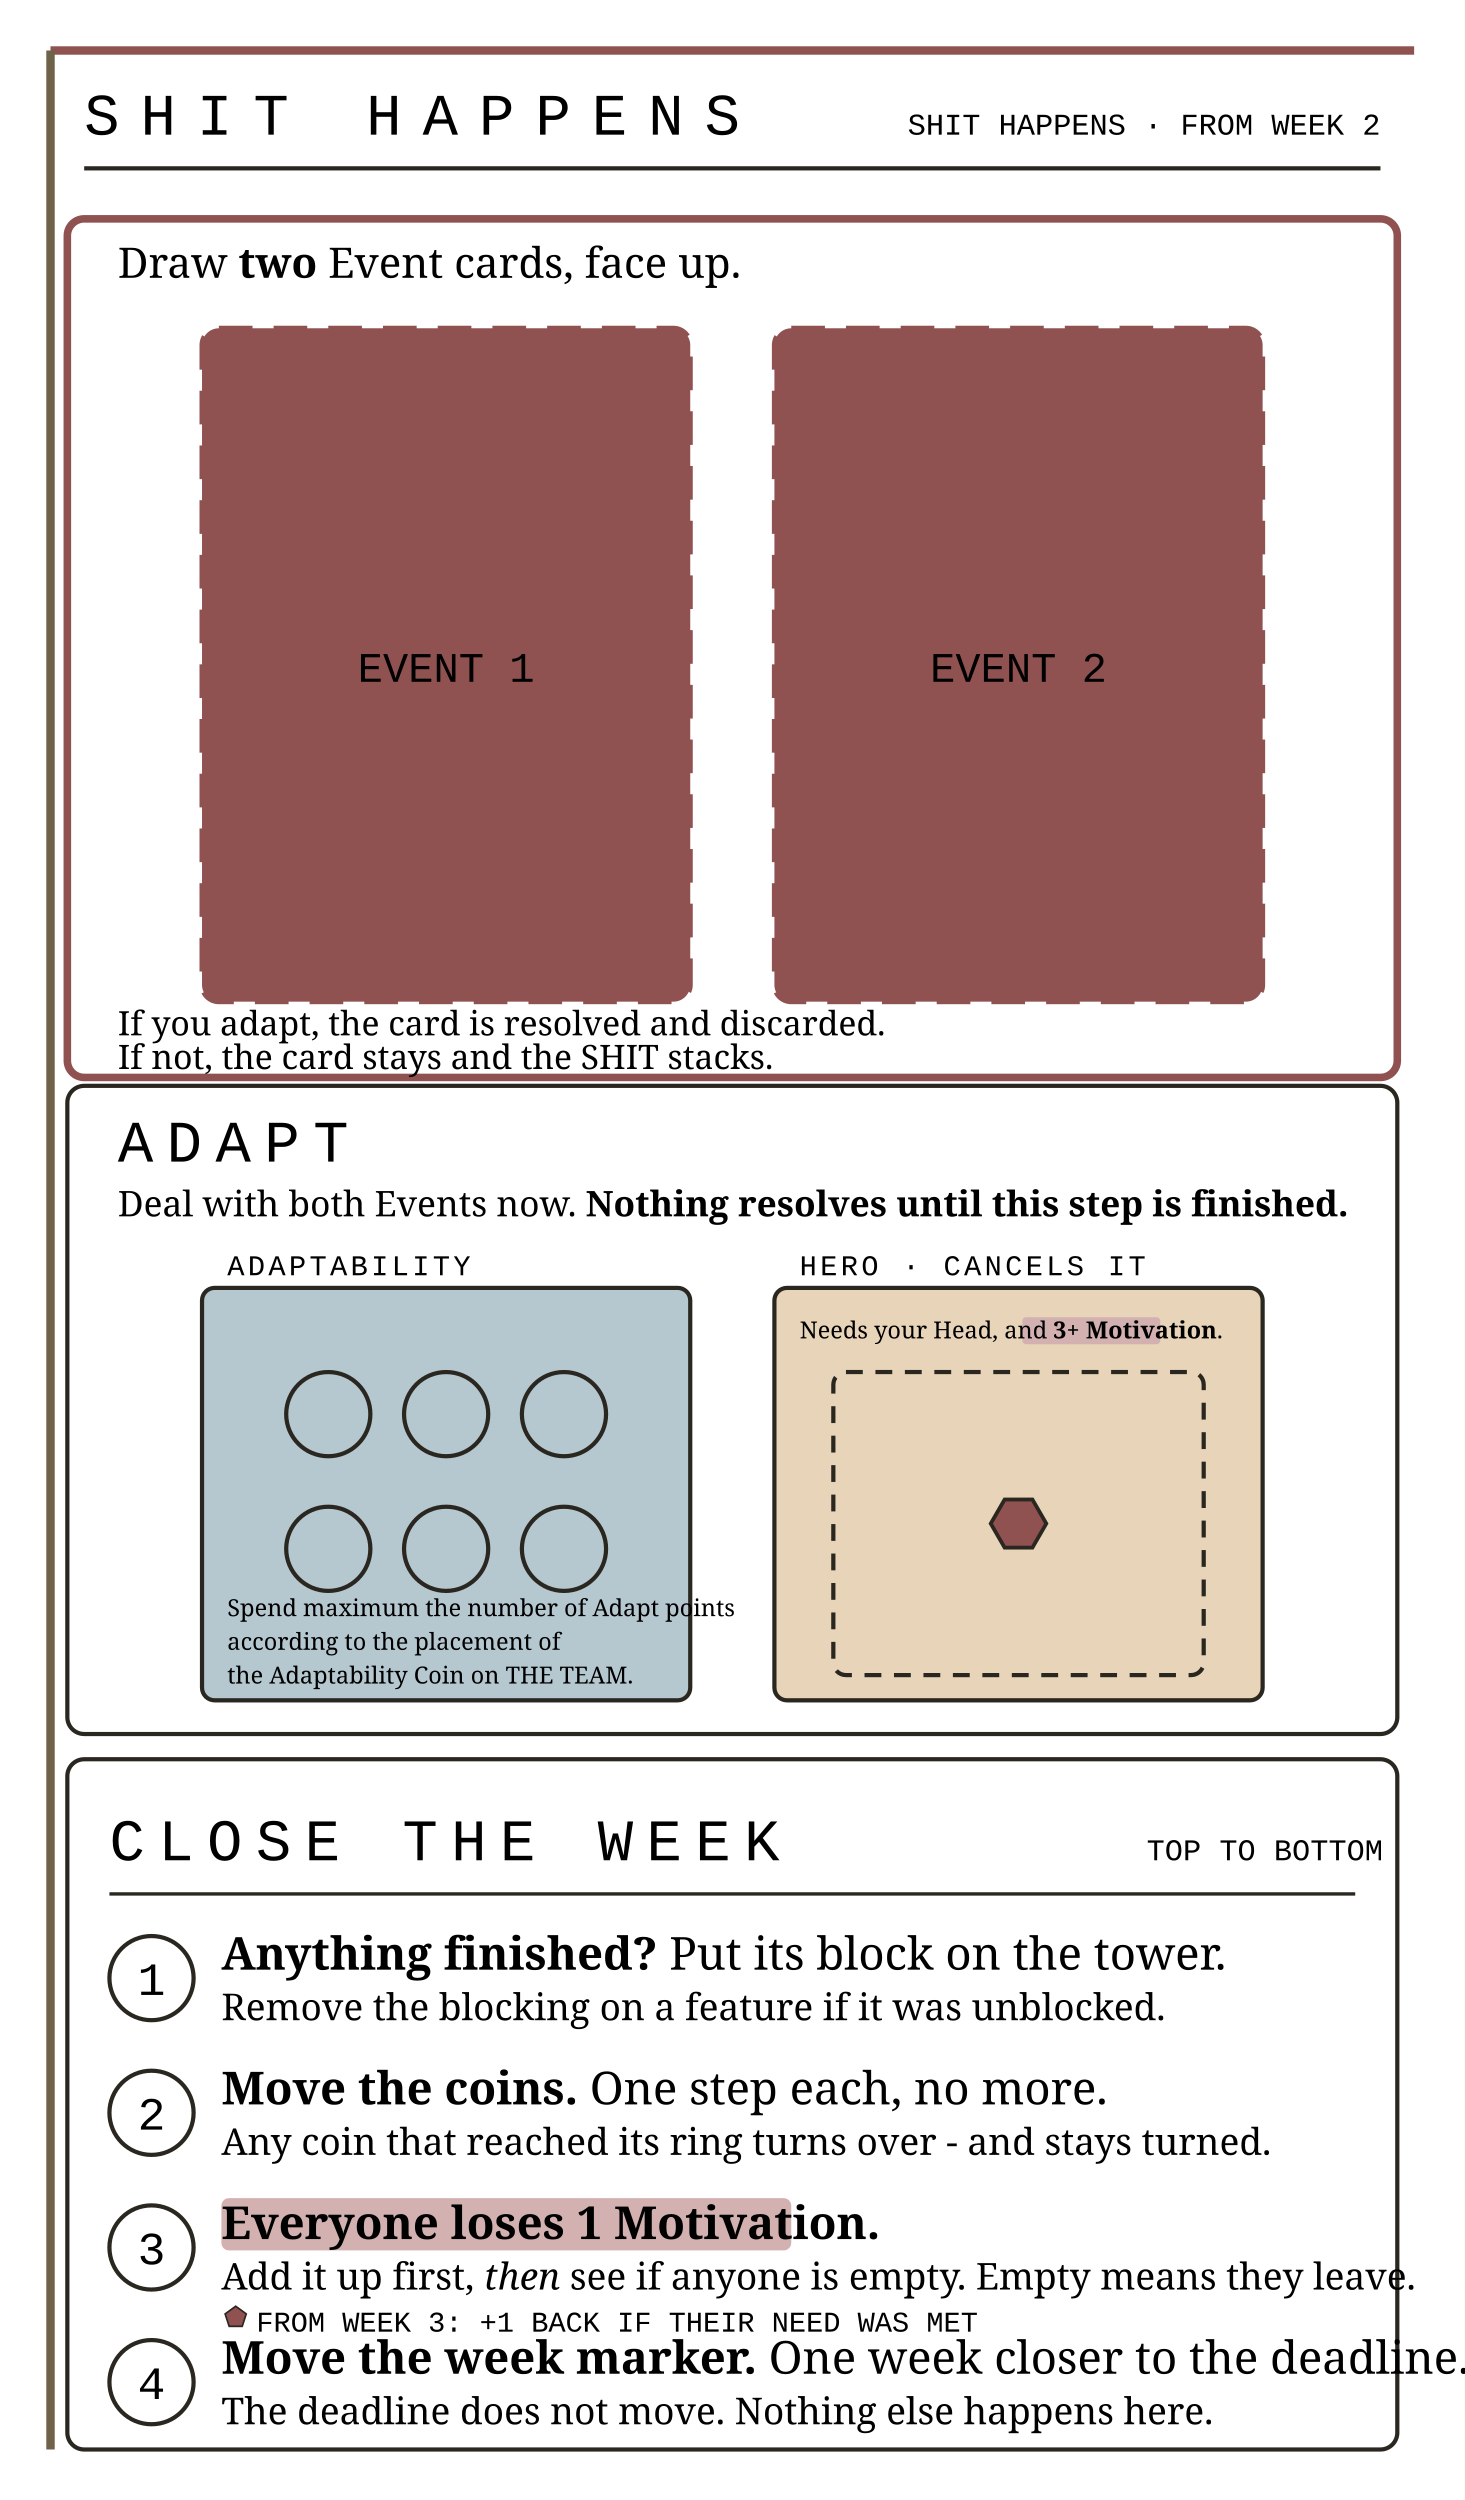
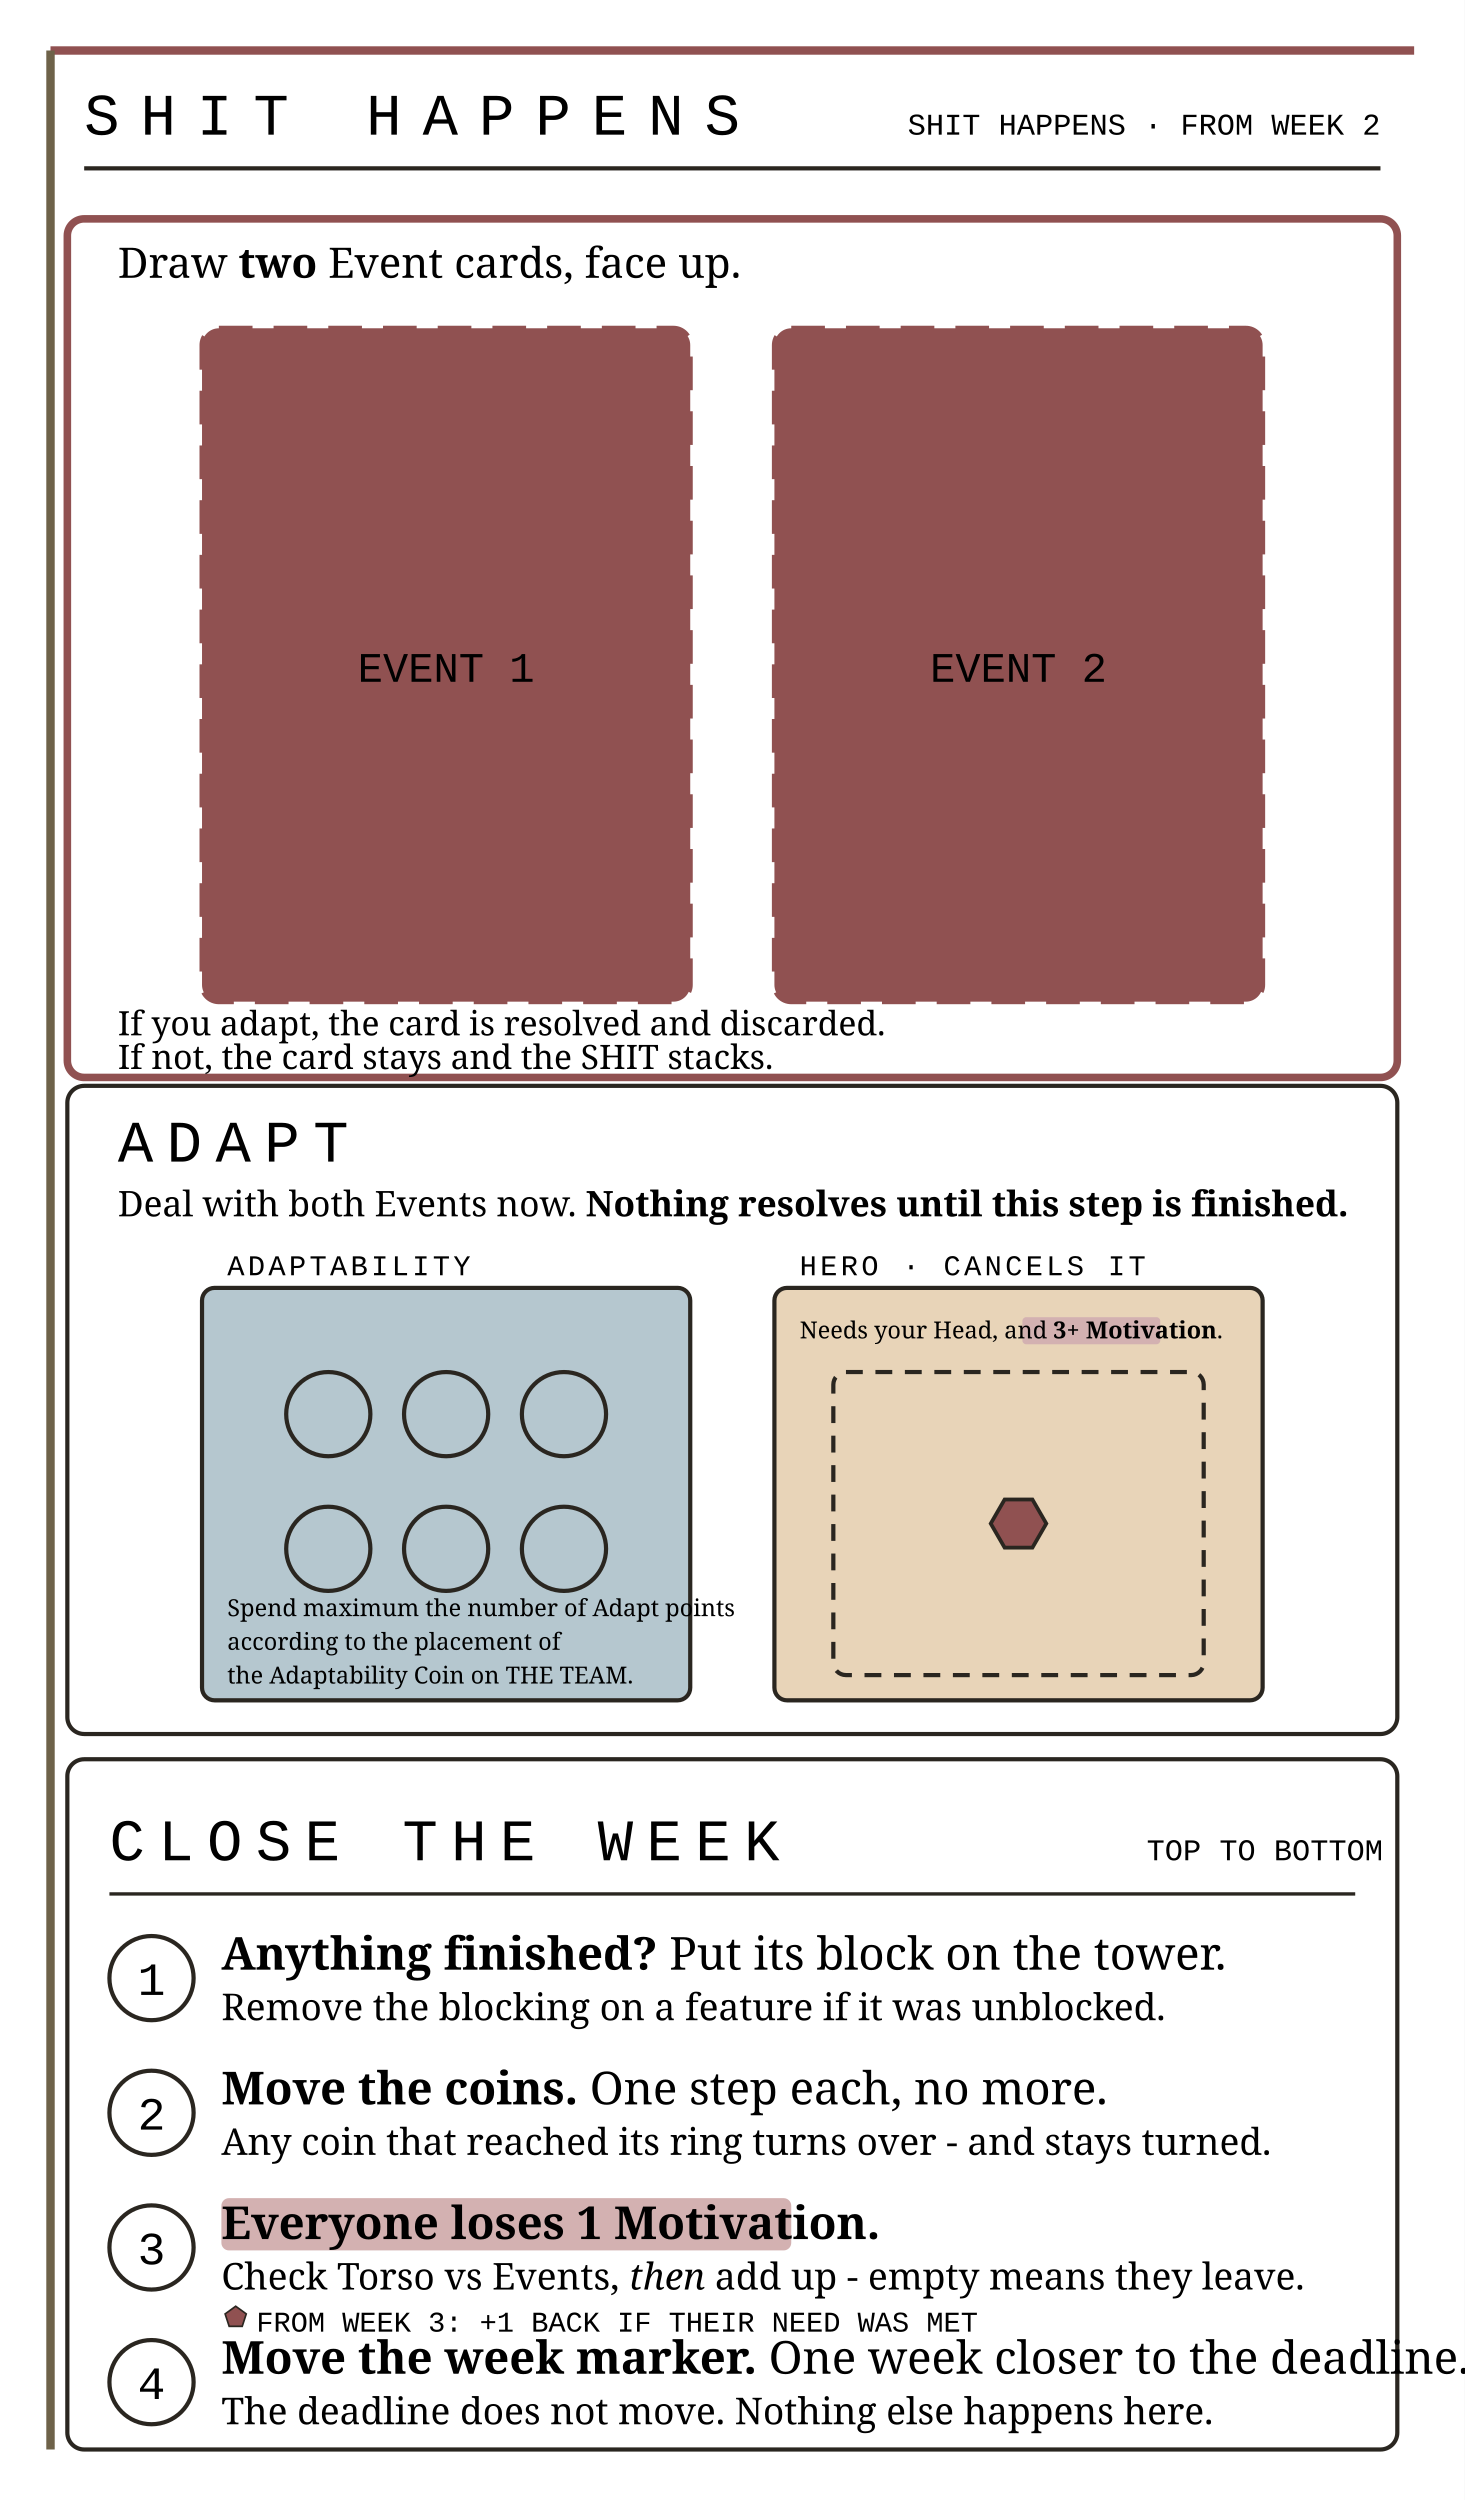
<svg xmlns="http://www.w3.org/2000/svg" width="174mm" height="297mm" viewBox="0 0 174 297">
  <style>
  .s { font-family:"EB Garamond",Garamond,Georgia,serif; fill:#000000; }
  .m { font-family:"IBM Plex Mono","Courier New",monospace; fill:#000000; }
  .r { stroke:#2A2620; stroke-width:.5; fill:none; }
  .w { fill:none; stroke:#2A2620; stroke-width:.5; }
  .h { fill:none; stroke:#2A2620; stroke-width:.4; }
  .slot { fill:none; stroke:#2A2620; stroke-width:.6; stroke-dasharray:4 2.5; }
  .q { fill:#000000; }
</style>
  <rect width="174" height="297" fill="#FFFFFF" />
  <text x="10" y="16" class="m" font-size="7" letter-spacing="2.5">SHIT HAPPENS</text>
  <text x="164" y="16" class="m q" font-size="3.6" text-anchor="end">SHIT HAPPENS · FROM WEEK 2</text>
  <line x1="10" y1="20" x2="164" y2="20" class="r" />
  <rect x="8" y="26" width="158" height="102" rx="2" class="r" style="stroke:#905151;stroke-width:.9" />
  <text x="14" y="33" class="s" font-size="5">Draw <tspan font-weight="bold">two</tspan> Event cards, face up.</text>
  <rect x="24" y="39" width="58" height="80" rx="2" class="slot" style="stroke:#905151;fill:#905151" />
  <text x="53" y="81" class="m" font-size="5" text-anchor="middle" fill="#FFFFFF">EVENT 1</text>
  <rect x="92" y="39" width="58" height="80" rx="2" class="slot" style="stroke:#905151;fill:#905151" />
  <text x="121" y="81" class="m" font-size="5" text-anchor="middle" fill="#FFFFFF">EVENT 2</text>
  <text x="14" y="123" class="s" font-size="4">If you adapt, the card is resolved and discarded.</text>
  <text x="14" y="127" class="s" font-size="4">If not, the card stays and the SHIT stacks.</text>
  <rect x="8" y="129" width="158" height="77" rx="2" class="r" />
  <text x="14" y="138" class="m" font-size="7" letter-spacing="1.6">ADAPT</text>
  <text x="14" y="144.5" class="s" font-size="4.2">Deal with both Events now. <tspan font-weight="bold">Nothing resolves until this step is finished.</tspan>
  </text>
  <g id="pool">
    <text x="27" y="151.5" class="m q" font-size="3.4" letter-spacing=".4">ADAPTABILITY</text>
    <rect x="24" y="153" width="58" height="49" rx="1.5" fill="#B5C7CF" />
    <rect x="24" y="153" width="58" height="49" rx="1.5" class="w" />
    <circle cx="39" cy="168" r="5" class="w" />
    <circle cx="53" cy="168" r="5" class="w" />
    <circle cx="67" cy="168" r="5" class="w" />
    <circle cx="39" cy="184" r="5" class="w" />
    <circle cx="53" cy="184" r="5" class="w" />
    <circle cx="67" cy="184" r="5" class="w" />
    <text x="27" y="192" class="s" font-size="2.8">Spend maximum the number of Adapt points</text>
    <text x="27" y="196" class="s" font-size="2.8">according to the placement of</text>
    <text x="27" y="200" class="s" font-size="2.8">the Adaptability Coin on THE TEAM.</text>
  </g>
  <g id="lane-1">
    <text x="95" y="151.5" class="m q" font-size="3.4" letter-spacing=".4">HERO · CANCELS IT</text>
    <rect x="92" y="153" width="58" height="49" rx="1.5" fill="#E8D4B8" />
    <rect x="92" y="153" width="58" height="49" rx="1.5" class="w" />
    <rect x="121.46" y="156.48" width="16.38" height="3.22" rx=".45" fill="#D3B1B1" />
    <text x="95" y="159" class="s" font-size="2.8">Needs your Head, and <tspan font-weight="bold">3+ Motivation</tspan>.</text>
    <rect x="99" y="163" width="44" height="36" rx="1.5" class="w" stroke-dasharray="2 1.5" />
    <polygon points="3.3,0 1.65,2.86 -1.65,2.86 -3.3,0 -1.65,-2.86 1.65,-2.86" fill="#905151" stroke="#2A2620" stroke-width=".45" transform="translate(121,181)" />
  </g>
  <rect x="8" y="209" width="158" height="82" rx="2" class="r" />
  <text x="13" y="221" class="m" font-size="7" letter-spacing="1.6">CLOSE THE WEEK</text>
  <text x="164.3" y="221" class="m q" font-size="3.6" text-anchor="end">TOP TO BOTTOM</text>
  <line x1="13" y1="225" x2="161" y2="225" class="h" />
  <circle cx="18" cy="235" r="5" class="w" />
  <text x="18" y="237" class="m" font-size="5.5" text-anchor="middle">1</text>
  <text x="26.3" y="234" class="s" font-size="5.4">
    <tspan font-weight="bold">Anything finished?</tspan> Put its block on the tower.</text>
  <text x="26.3" y="240" class="s" font-size="4.4">Remove the blocking on a feature if it was unblocked.</text>
  <circle cx="18" cy="251" r="5" class="w" />
  <text x="18" y="253" class="m" font-size="5.5" text-anchor="middle">2</text>
  <text x="26.3" y="250" class="s" font-size="5.4">
    <tspan font-weight="bold">Move the coins.</tspan> One step each, no more.</text>
  <text x="26.3" y="256" class="s" font-size="4.4">Any coin that reached its ring turns over - and stays turned.</text>
  <circle cx="18" cy="267" r="5" class="w" />
  <text x="18" y="269" class="m" font-size="5.5" text-anchor="middle">3</text>
  <rect x="26.3" y="261.14" width="67.7" height="6.21" rx=".9" fill="#D3B1B1" />
  <text x="26.3" y="266" class="s" font-size="5.4">
    <tspan font-weight="bold">Everyone loses 1 Motivation.</tspan>
  </text>
-   <text x="26.3" y="272" class="s" font-size="4.4">Add it up first, <tspan font-style="italic">then</tspan> see if anyone is empty. Empty means they leave.</text>
+   <text x="26.3" y="272" class="s" font-size="4.4">Check Torso vs Events, <tspan font-style="italic">then</tspan> add up - empty means they leave.</text>
  <polygon points="0,-1.32 1.256,-.408 0.776,1.068 -0.776,1.068 -1.256,-.408" fill="#905151" stroke="#2A2620" stroke-width=".2" transform="translate(28,275.3)" />
  <text x="30.45" y="277" class="m q" font-size="3.4">FROM WEEK 3: +1 BACK IF THEIR NEED WAS MET</text>
  <circle cx="18" cy="283" r="5" class="w" />
  <text x="18" y="285" class="m" font-size="5.5" text-anchor="middle">4</text>
  <text x="26.3" y="282" class="s" font-size="5.4">
    <tspan font-weight="bold">Move the week marker.</tspan> One week closer to the deadline.</text>
  <text x="26.3" y="288" class="s" font-size="4.4">The deadline does not move. Nothing else happens here.</text>
  <line x1="6" y1="6" x2="168" y2="6" stroke="#905151" stroke-width="1" />
  <line x1="6" y1="6" x2="6" y2="291" stroke="#6E6249" stroke-width="1" />
</svg>
